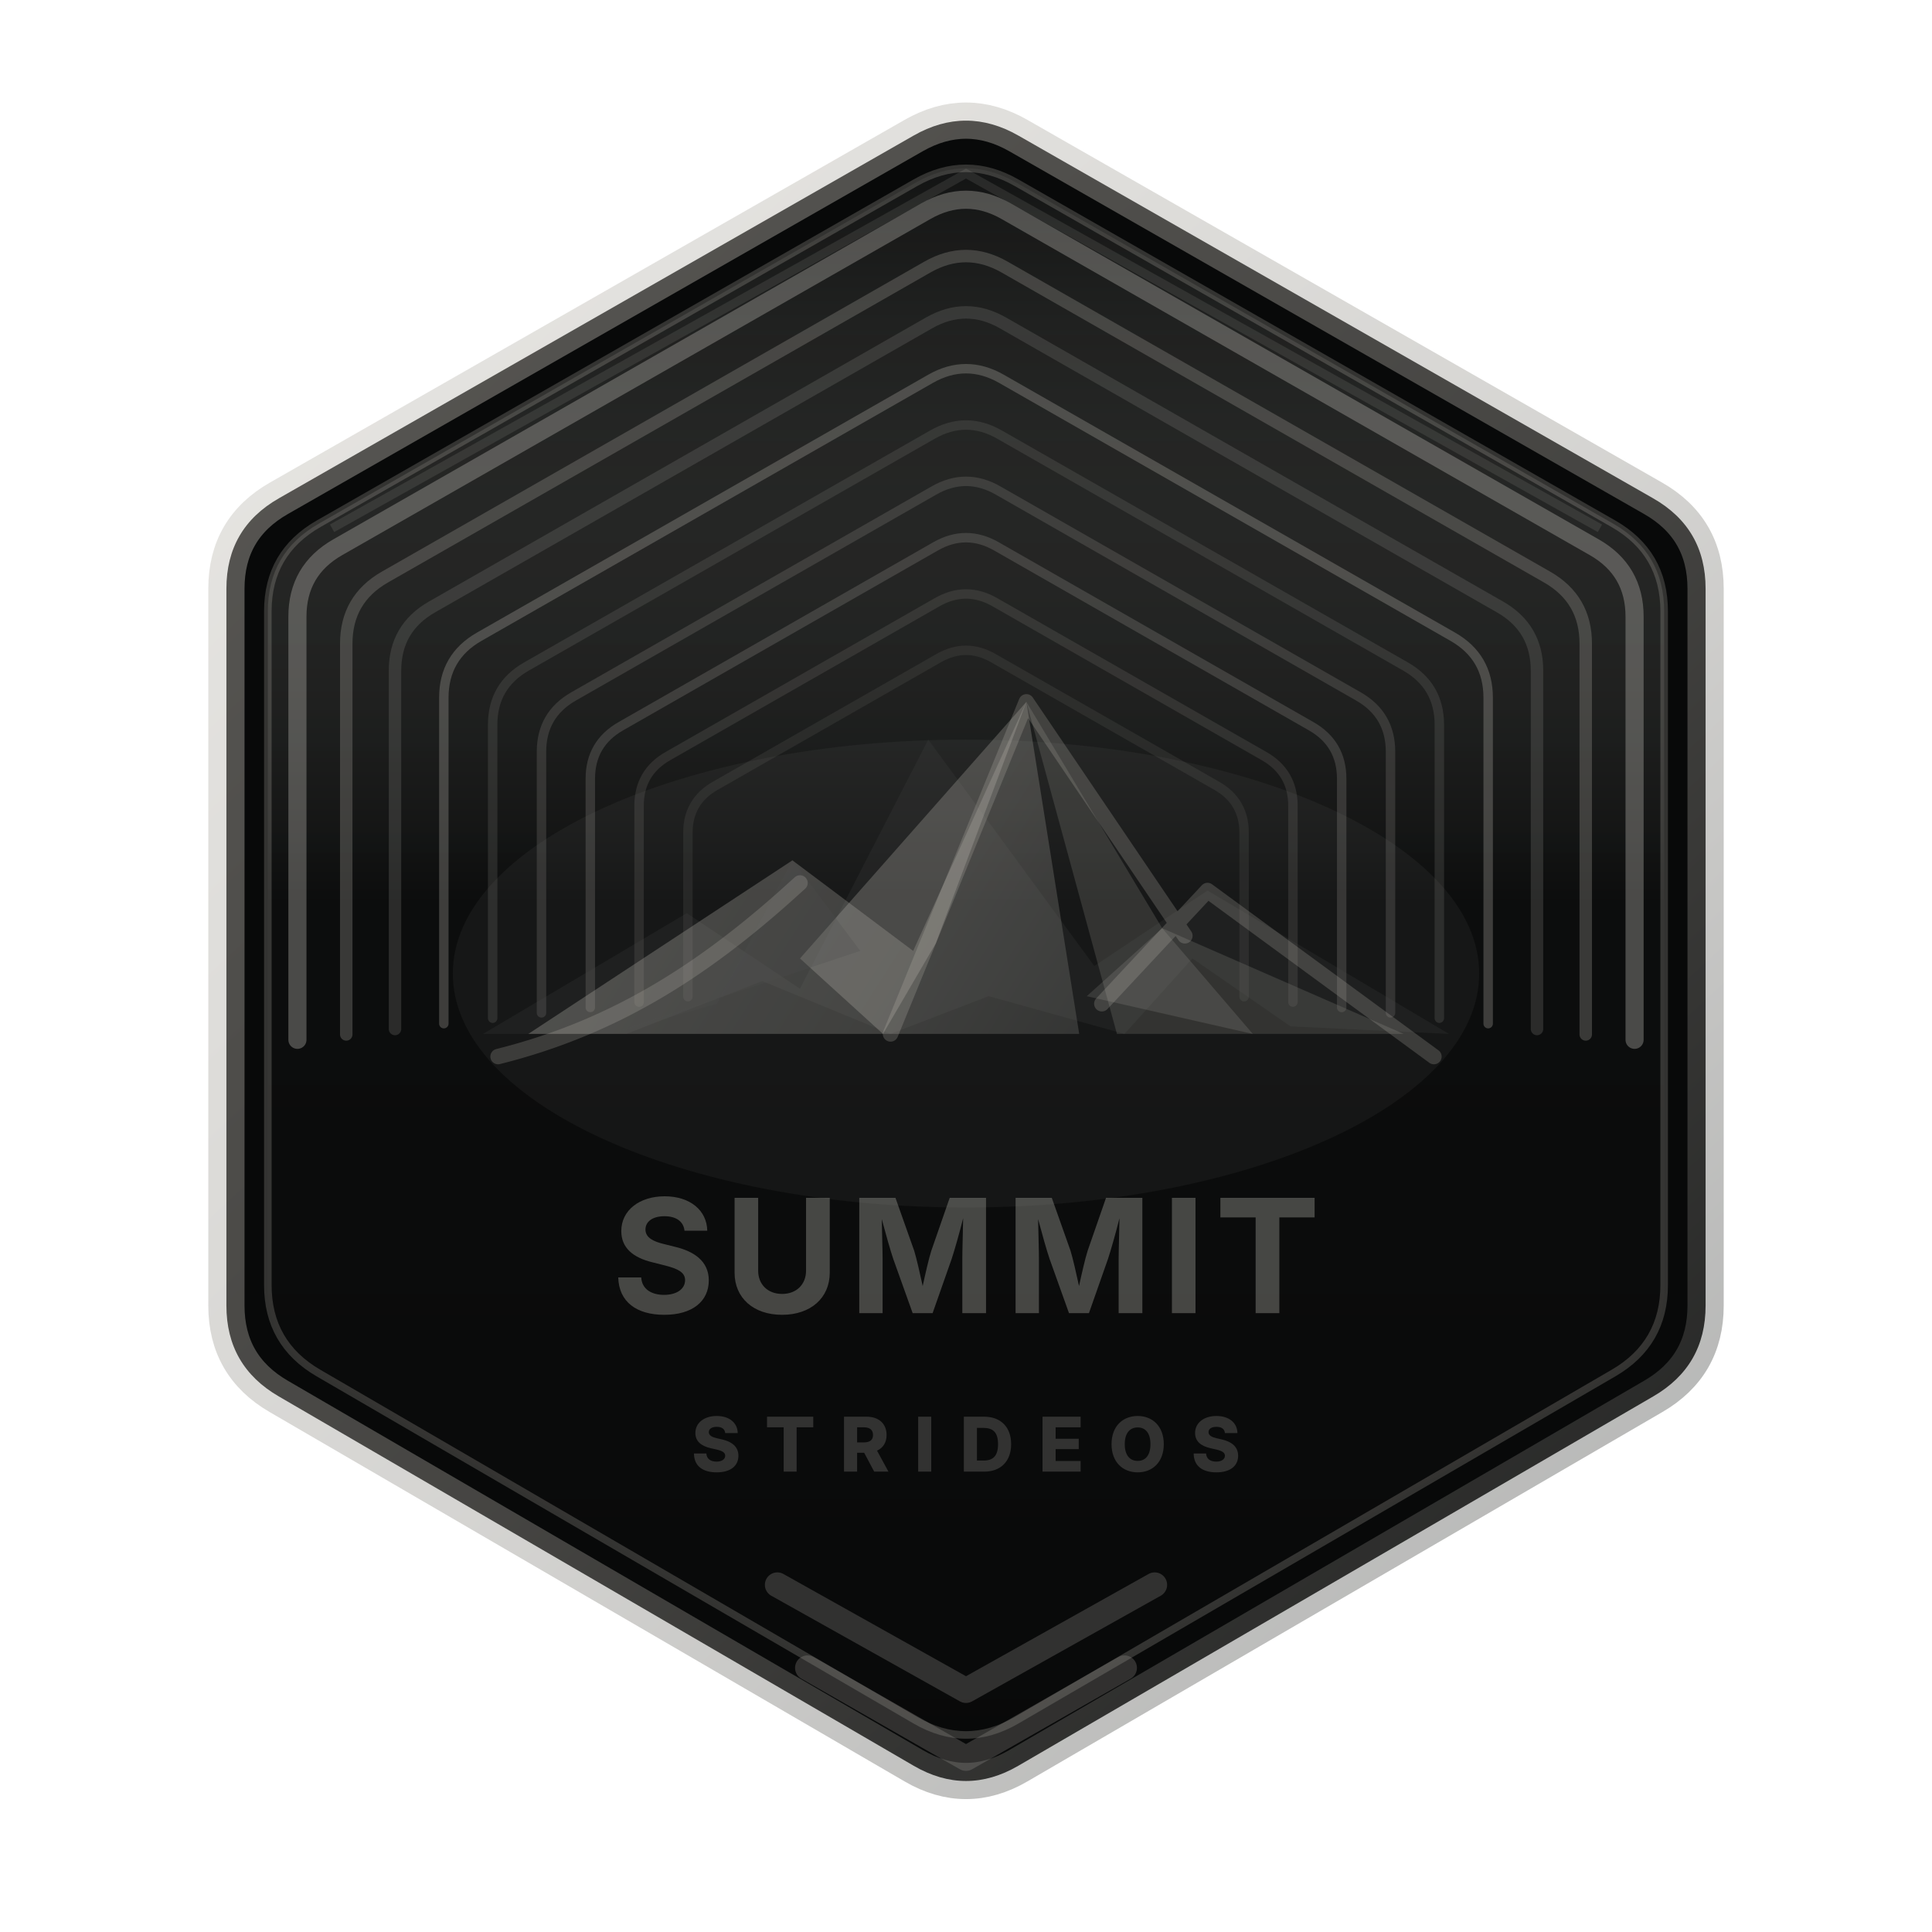
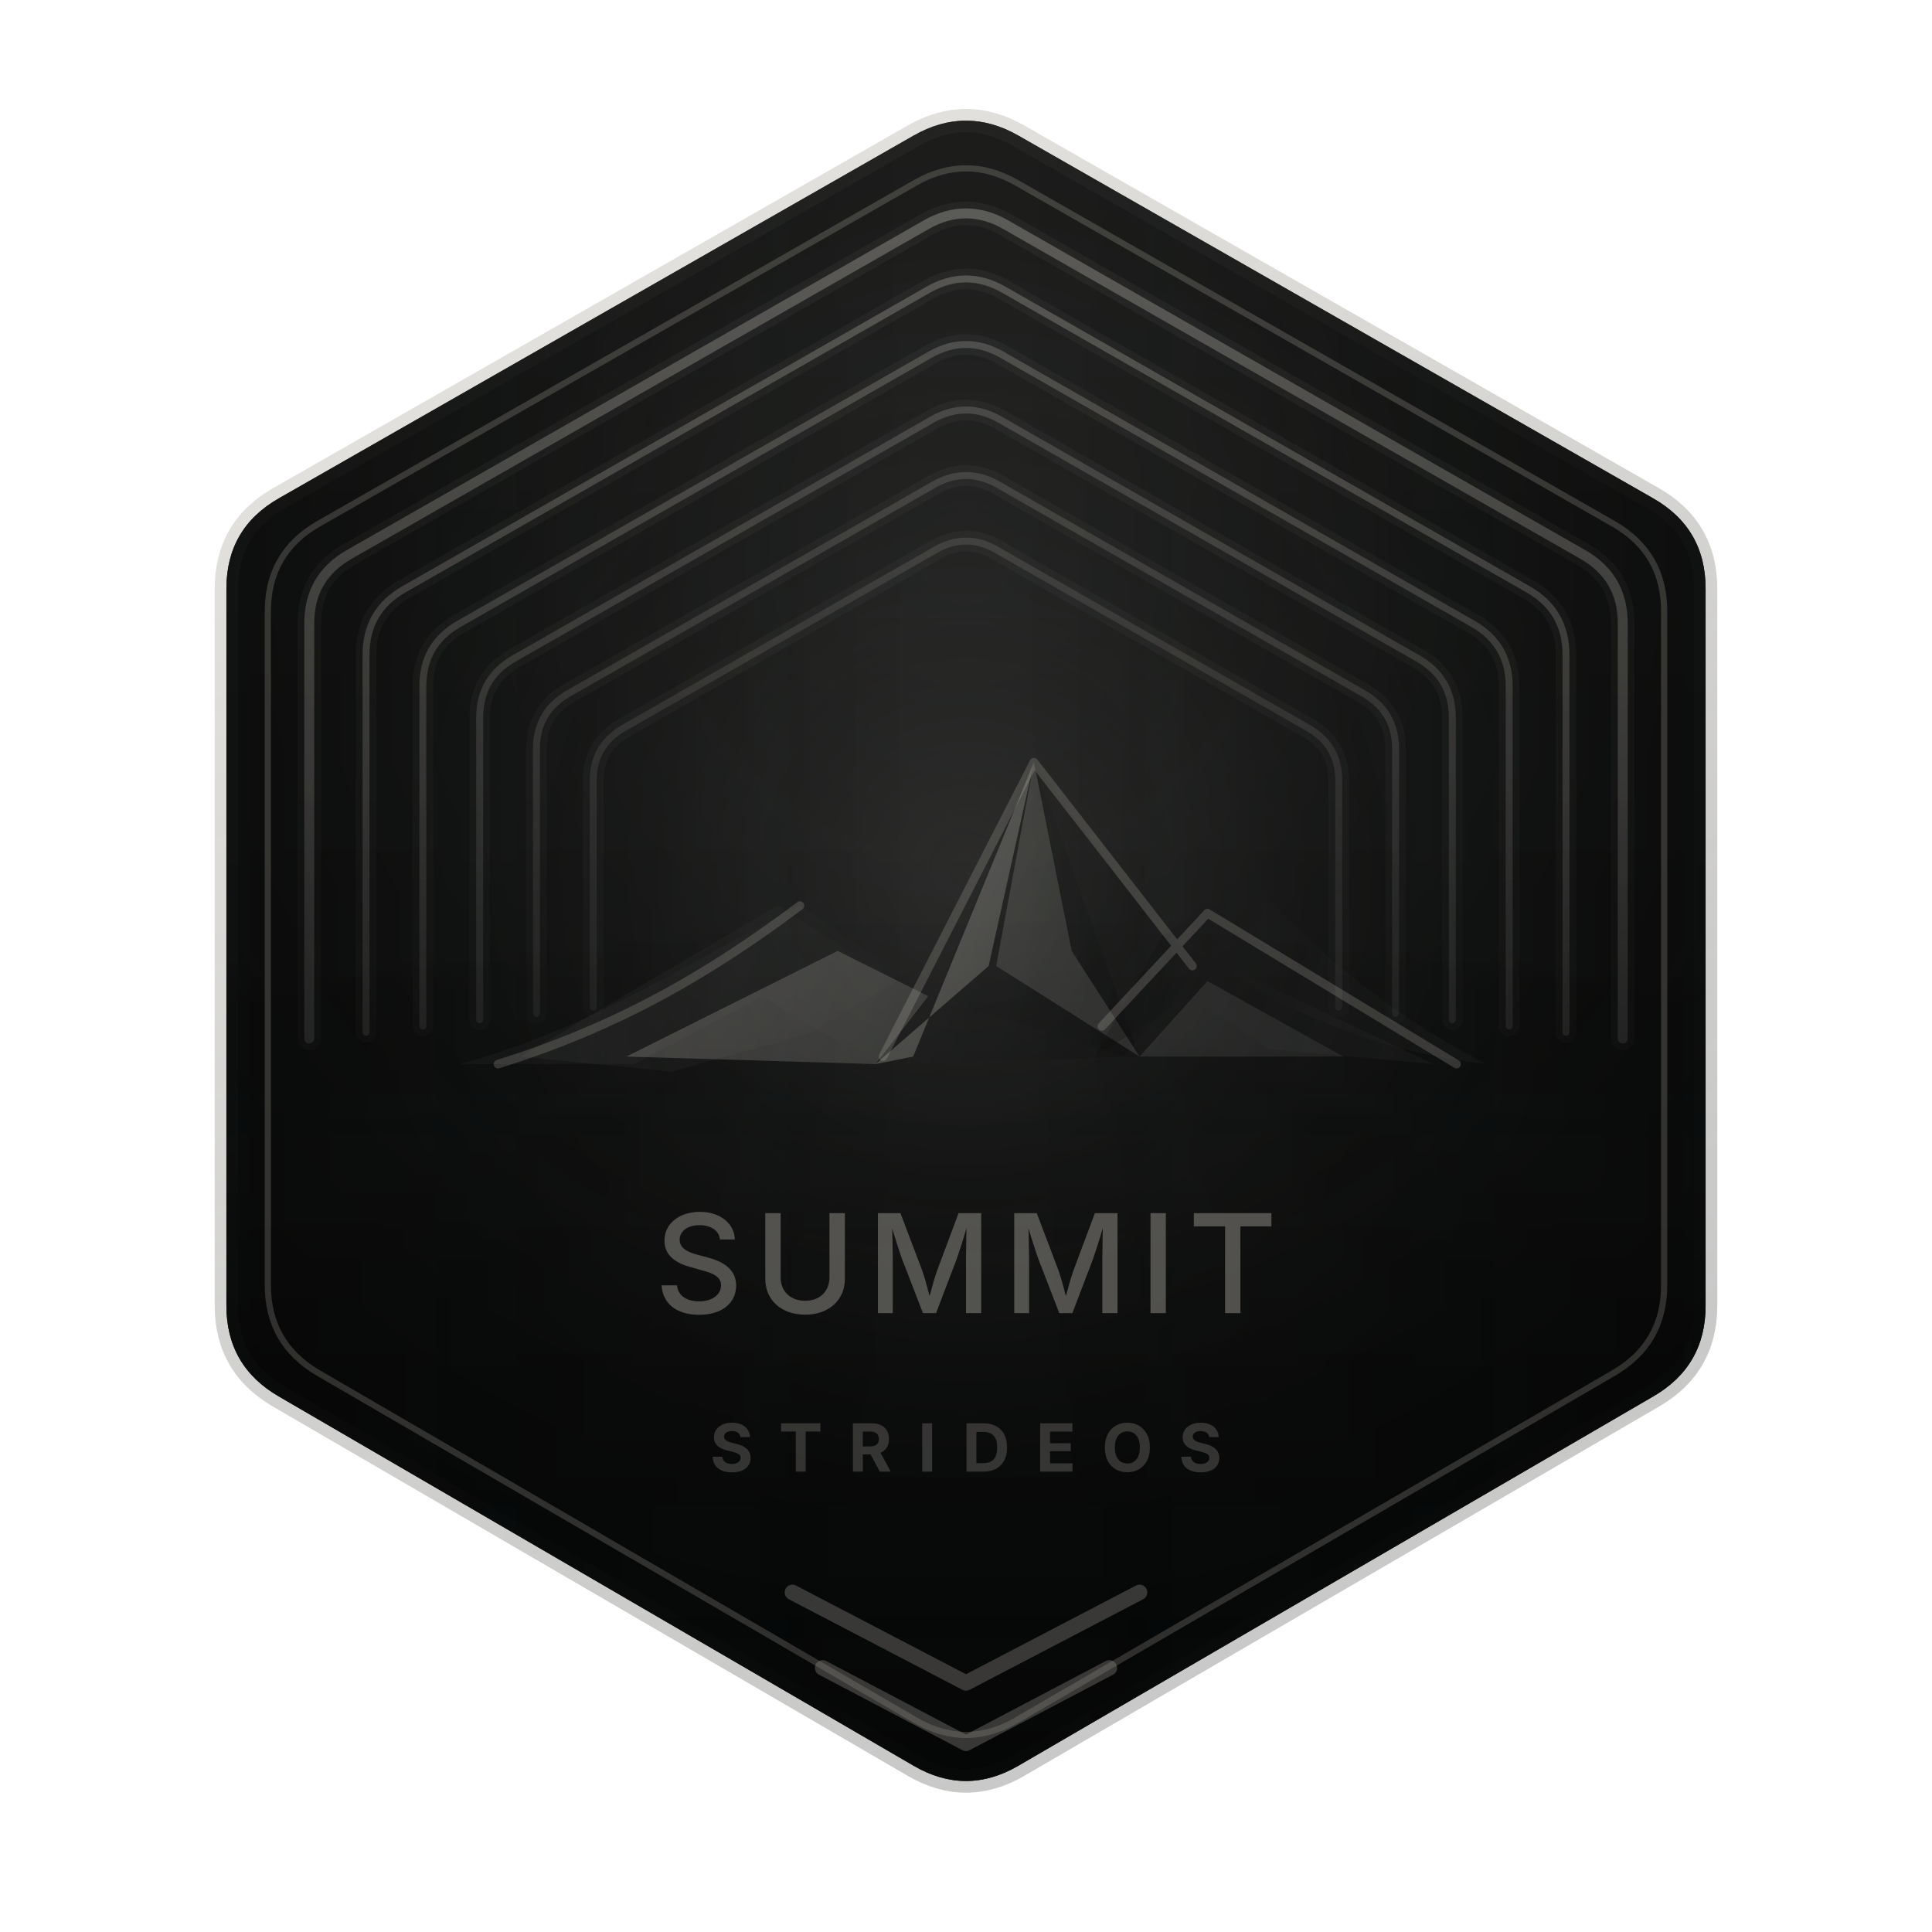
<svg xmlns="http://www.w3.org/2000/svg" width="256" height="256" viewBox="0 0 256 256" fill="none" role="img" aria-label="Summit run level. Locked.">
  <defs>
-     <linearGradient id="run-level-summit-locked-edge" x1="42" y1="34" x2="214" y2="220" gradientUnits="userSpaceOnUse">
-       <stop offset="0" stop-color="#C4C1B9" />
-       <stop offset="0.54" stop-color="#9A9892" />
-       <stop offset="1" stop-color="#4B4D4B" />
+     <clipPath id="run-level-summit-locked-clip">
+       <path d="M121.05 17.97 Q128.00 14.00 134.95 17.97 L219.05 66.03 Q226.00 70.00 226.00 78.00 L226.00 173.00 Q226.00 181.00 219.08 185.02 L134.92 233.98 Q128.00 238.00 121.08 233.98 L36.92 185.02 Q30.00 181.00 30.00 173.00 L30.00 78.00 Q30.00 70.00 36.95 66.03 Z" />
+     </clipPath>
+     <linearGradient id="run-level-summit-locked-edge" x1="70" y1="20" x2="188" y2="233" gradientUnits="userSpaceOnUse">
+       <stop offset="0" stop-color="#C4C1B9" stop-opacity="0.96" />
+       <stop offset="0.42" stop-color="#9A9892" stop-opacity="0.9" />
+       <stop offset="1" stop-color="#4B4D4B" stop-opacity="0.68" />
    </linearGradient>
    <linearGradient id="run-level-summit-locked-interior" x1="128" y1="24" x2="128" y2="231" gradientUnits="userSpaceOnUse">
-       <stop offset="0" stop-color="#777873" stop-opacity="0.12" />
-       <stop offset="0.46" stop-color="#0D0E0E" stop-opacity="0.96" />
-       <stop offset="1" stop-color="#080909" stop-opacity="1.00" />
+       <stop offset="0" stop-color="#111211" stop-opacity="0.9" />
+       <stop offset="0.42" stop-color="#0D0E0E" stop-opacity="0.9" />
+       <stop offset="1" stop-color="#050606" stop-opacity="0.9" />
+     </linearGradient>
+     <radialGradient id="run-level-summit-locked-upper-glow" cx="50%" cy="29%" r="62%">
+       <stop offset="0" stop-color="#777873" stop-opacity="0.16" />
+       <stop offset="0.48" stop-color="#9A9892" stop-opacity="0.06" />
+       <stop offset="1" stop-color="#4B4D4B" stop-opacity="0" />
+     </radialGradient>
+     <radialGradient id="run-level-summit-locked-mountain-glow" cx="50%" cy="45%" r="33%">
+       <stop offset="0" stop-color="#C4C1B9" stop-opacity="0.1" />
+       <stop offset="0.52" stop-color="#9A9892" stop-opacity="0.03" />
+       <stop offset="1" stop-color="#9A9892" stop-opacity="0" />
+     </radialGradient>
+     <linearGradient id="run-level-summit-locked-lower-fade" x1="128" y1="118" x2="128" y2="238" gradientUnits="userSpaceOnUse">
+       <stop offset="0" stop-color="#050606" stop-opacity="0" />
+       <stop offset="0.62" stop-color="#050606" stop-opacity="0.23" />
+       <stop offset="1" stop-color="#050606" stop-opacity="0.36" />
+     </linearGradient>
+     <linearGradient id="run-level-summit-locked-left-vignette" x1="28" y1="128" x2="122" y2="128" gradientUnits="userSpaceOnUse">
+       <stop offset="0" stop-color="#050606" stop-opacity="0.44" />
+       <stop offset="1" stop-color="#050606" stop-opacity="0" />
+     </linearGradient>
+     <linearGradient id="run-level-summit-locked-right-vignette" x1="228" y1="128" x2="134" y2="128" gradientUnits="userSpaceOnUse">
+       <stop offset="0" stop-color="#050606" stop-opacity="0.44" />
+       <stop offset="1" stop-color="#050606" stop-opacity="0" />
    </linearGradient>
    <linearGradient id="run-level-summit-locked-mountain" x1="82" y1="86" x2="176" y2="146" gradientUnits="userSpaceOnUse">
-       <stop offset="0" stop-color="#C4C1B9" />
-       <stop offset="0.48" stop-color="#9A9892" />
-       <stop offset="1" stop-color="#4B4D4B" />
+       <stop offset="0" stop-color="#C4C1B9" stop-opacity="0.98" />
+       <stop offset="0.48" stop-color="#9A9892" stop-opacity="0.92" />
+       <stop offset="1" stop-color="#4B4D4B" stop-opacity="0.82" />
+     </linearGradient>
+     <linearGradient id="run-level-summit-locked-mountain-side" x1="104" y1="105" x2="178" y2="143" gradientUnits="userSpaceOnUse">
+       <stop offset="0" stop-color="#C4C1B9" stop-opacity="0.62" />
+       <stop offset="0.5" stop-color="#777873" stop-opacity="0.76" />
+       <stop offset="1" stop-color="#4B4D4B" stop-opacity="0.9" />
+     </linearGradient>
+     <linearGradient id="run-level-summit-locked-mountain-shadow" x1="82" y1="118" x2="190" y2="145" gradientUnits="userSpaceOnUse">
+       <stop offset="0" stop-color="#4B4D4B" stop-opacity="0.44" />
+       <stop offset="0.62" stop-color="#090A0A" stop-opacity="0.62" />
+       <stop offset="1" stop-color="#4B4D4B" stop-opacity="0.36" />
+     </linearGradient>
+     <linearGradient id="run-level-summit-locked-ring-0" x1="128" y1="28" x2="128" y2="178" gradientUnits="userSpaceOnUse">
+       <stop offset="0" stop-color="#C4C1B9" stop-opacity="0.95" />
+       <stop offset="0.48" stop-color="#9A9892" stop-opacity="0.78" />
+       <stop offset="1" stop-color="#4B4D4B" stop-opacity="0.28" />
+     </linearGradient>
+     <linearGradient id="run-level-summit-locked-ring-1" x1="128" y1="28" x2="128" y2="178" gradientUnits="userSpaceOnUse">
+       <stop offset="0" stop-color="#C4C1B9" stop-opacity="0.95" />
+       <stop offset="0.48" stop-color="#9A9892" stop-opacity="0.78" />
+       <stop offset="1" stop-color="#4B4D4B" stop-opacity="0.28" />
+     </linearGradient>
+     <linearGradient id="run-level-summit-locked-ring-2" x1="128" y1="28" x2="128" y2="178" gradientUnits="userSpaceOnUse">
+       <stop offset="0" stop-color="#C4C1B9" stop-opacity="0.95" />
+       <stop offset="0.48" stop-color="#9A9892" stop-opacity="0.78" />
+       <stop offset="1" stop-color="#4B4D4B" stop-opacity="0.28" />
+     </linearGradient>
+     <linearGradient id="run-level-summit-locked-ring-3" x1="128" y1="28" x2="128" y2="178" gradientUnits="userSpaceOnUse">
+       <stop offset="0" stop-color="#C4C1B9" stop-opacity="0.95" />
+       <stop offset="0.48" stop-color="#9A9892" stop-opacity="0.78" />
+       <stop offset="1" stop-color="#4B4D4B" stop-opacity="0.28" />
+     </linearGradient>
+     <linearGradient id="run-level-summit-locked-ring-4" x1="128" y1="28" x2="128" y2="178" gradientUnits="userSpaceOnUse">
+       <stop offset="0" stop-color="#C4C1B9" stop-opacity="0.95" />
+       <stop offset="0.48" stop-color="#9A9892" stop-opacity="0.78" />
+       <stop offset="1" stop-color="#4B4D4B" stop-opacity="0.28" />
+     </linearGradient>
+     <linearGradient id="run-level-summit-locked-ring-5" x1="128" y1="28" x2="128" y2="178" gradientUnits="userSpaceOnUse">
+       <stop offset="0" stop-color="#C4C1B9" stop-opacity="0.95" />
+       <stop offset="0.48" stop-color="#9A9892" stop-opacity="0.78" />
+       <stop offset="1" stop-color="#4B4D4B" stop-opacity="0.28" />
    </linearGradient>
  </defs>
-   <path d="M121.05 17.97 Q128.00 14.00 134.95 17.97 L219.05 66.03 Q226.00 70.00 226.00 78.00 L226.00 173.00 Q226.00 181.00 219.08 185.02 L134.92 233.98 Q128.00 238.00 121.08 233.98 L36.92 185.02 Q30.00 181.00 30.00 173.00 L30.00 78.00 Q30.00 70.00 36.95 66.03 Z" fill="#080909" fill-opacity="1" stroke="url(#run-level-summit-locked-edge)" stroke-width="4.8" stroke-linejoin="round" stroke-opacity="0.42" />
-   <path d="M121.27 24.23 Q128.00 20.38 134.73 24.23 L213.78 69.40 Q220.51 73.25 220.51 81.00 L220.51 170.28 Q220.51 178.03 213.81 181.93 L134.70 227.94 Q128.00 231.84 121.30 227.94 L42.19 181.93 Q35.49 178.03 35.49 170.28 L35.49 81.00 Q35.49 73.25 42.22 69.40 Z" fill="url(#run-level-summit-locked-interior)" fill-opacity="0.92" stroke="#C4C1B9" stroke-width="1" stroke-opacity="0.23" />
-   <path d="M44 70 L128 23 L212 70" stroke="#C4C1B9" stroke-width="1.15" stroke-opacity="0.12" />
-   <path d="M39.41 137.78 L39.41 81.71 Q39.41 75.57 44.74 72.52 L122.67 27.99 Q128.00 24.94 133.33 27.99 L211.26 72.52 Q216.59 75.57 216.59 81.71 L216.59 137.78" fill="none" stroke="#C4C1B9" stroke-width="2.4" stroke-linecap="round" stroke-linejoin="round" stroke-opacity="0.34" />
-   <path d="M45.88 137.07 L45.88 85.29 Q45.88 79.40 50.99 76.47 L122.88 35.39 Q128.00 32.47 133.12 35.39 L205.01 76.47 Q210.12 79.40 210.12 85.29 L210.12 137.07" fill="none" stroke="#9A9892" stroke-width="1.65" stroke-linecap="round" stroke-linejoin="round" stroke-opacity="0.32" />
-   <path d="M52.34 136.35 L52.34 88.87 Q52.34 83.22 57.25 80.42 L123.10 42.79 Q128.00 39.99 132.90 42.79 L198.75 80.42 Q203.66 83.22 203.66 88.87 L203.66 136.35" fill="none" stroke="#777873" stroke-width="1.65" stroke-linecap="round" stroke-linejoin="round" stroke-opacity="0.29" />
-   <path d="M58.81 135.64 L58.81 92.45 Q58.81 87.05 63.50 84.37 L123.31 50.19 Q128.00 47.52 132.69 50.19 L192.50 84.37 Q197.19 87.05 197.19 92.45 L197.19 135.64" fill="none" stroke="#C4C1B9" stroke-width="1.25" stroke-linecap="round" stroke-linejoin="round" stroke-opacity="0.27" />
-   <path d="M65.28 134.92 L65.28 96.03 Q65.28 90.88 69.75 88.32 L123.53 57.60 Q128.00 55.04 132.47 57.60 L186.25 88.32 Q190.72 90.88 190.72 96.03 L190.72 134.92" fill="none" stroke="#777873" stroke-width="1.25" stroke-linecap="round" stroke-linejoin="round" stroke-opacity="0.24" />
-   <path d="M71.75 134.21 L71.75 99.61 Q71.75 94.71 76.00 92.28 L123.74 65.00 Q128.00 62.56 132.26 65.00 L180.00 92.28 Q184.25 94.71 184.25 99.61 L184.25 134.21" fill="none" stroke="#9A9892" stroke-width="1.25" stroke-linecap="round" stroke-linejoin="round" stroke-opacity="0.22" />
-   <path d="M78.22 133.50 L78.22 103.19 Q78.22 98.54 82.26 96.23 L123.96 72.40 Q128.00 70.09 132.04 72.40 L173.74 96.23 Q177.78 98.54 177.78 103.19 L177.78 133.50" fill="none" stroke="#C4C1B9" stroke-width="1.25" stroke-linecap="round" stroke-linejoin="round" stroke-opacity="0.19" />
-   <path d="M84.68 132.78 L84.68 106.77 Q84.68 102.36 88.51 100.18 L124.17 79.80 Q128.00 77.61 131.83 79.80 L167.49 100.18 Q171.32 102.36 171.32 106.77 L171.32 132.78" fill="none" stroke="#9A9892" stroke-width="1.25" stroke-linecap="round" stroke-linejoin="round" stroke-opacity="0.17" />
-   <path d="M91.15 132.07 L91.15 110.35 Q91.15 106.19 94.76 104.13 L124.39 87.20 Q128.00 85.14 131.61 87.20 L161.24 104.13 Q164.85 106.19 164.85 110.35 L164.85 132.07" fill="none" stroke="#777873" stroke-width="1.25" stroke-linecap="round" stroke-linejoin="round" stroke-opacity="0.16" />
-   <ellipse cx="128" cy="129" rx="68" ry="31" fill="#8B8B86" opacity="0.08" />
-   <path d="M64 137 L91 121 L106 131 L123 98 L145 128 L160 118 L192 137 L171 136 L158 127 L149 137 L131 132 L118 137 L101 130 L83 137 Z" fill="#4B4D4B" opacity="0.17" />
-   <path d="M70 137 L105 114 L121 126 L136 93 L143 137 Z" fill="url(#run-level-summit-locked-mountain)" opacity="0.32" />
-   <path d="M136 93 L154 123 L186 137 L148 137 Z" fill="#777873" opacity="0.29" />
-   <path d="M136 93 L124 125 L117 137 L106 127 Z" fill="#C4C1B9" opacity="0.26" />
-   <path d="M105 114 L95 133 L81 137 L114 126 Z" fill="#4B4D4B" opacity="0.25" />
-   <path d="M154 123 L166 137 L144 132 Z" fill="#C4C1B9" opacity="0.15" />
-   <path d="M66 140 C82 136 94 128 106 117 M118 137 L136 93 L157 124 M146 133 L160 118 L190 140" fill="none" stroke="#C4C1B9" stroke-width="2.05" stroke-linecap="round" stroke-linejoin="round" stroke-opacity="0.22" />
-   <text x="128" y="174" text-anchor="middle" font-family="Avenir Next, Inter, Arial, sans-serif" font-size="21" font-weight="700" letter-spacing="1.15" fill="#9A9892" fill-opacity="0.42">SUMMIT</text>
-   <text x="128" y="195" text-anchor="middle" font-family="Avenir Next, Inter, Arial, sans-serif" font-size="10" font-weight="800" letter-spacing="3.2" fill="#9A9892" fill-opacity="0.28">STRIDEOS</text>
-   <path d="M103 210 L128 224 L153 210" fill="none" stroke="#9A9892" stroke-width="3.3" stroke-linecap="round" stroke-linejoin="round" stroke-opacity="0.28" />
-   <path d="M107 221 L128 233 L149 221" fill="none" stroke="#9A9892" stroke-width="3.3" stroke-linecap="round" stroke-linejoin="round" stroke-opacity="0.28" />
+   <path d="M121.05 17.97 Q128.00 14.00 134.95 17.97 L219.05 66.03 Q226.00 70.00 226.00 78.00 L226.00 173.00 Q226.00 181.00 219.08 185.02 L134.92 233.98 Q128.00 238.00 121.08 233.98 L36.92 185.02 Q30.00 181.00 30.00 173.00 L30.00 78.00 Q30.00 70.00 36.95 66.03 Z" fill="#080909" fill-opacity="1" stroke="url(#run-level-summit-locked-edge)" stroke-width="3.1" stroke-linejoin="round" stroke-opacity="0.46" />
+   <g clip-path="url(#run-level-summit-locked-clip)">
+     <rect x="0" y="0" width="256" height="256" fill="url(#run-level-summit-locked-interior)" fill-opacity="1" />
+     <rect x="0" y="0" width="256" height="256" fill="#050606" fill-opacity="0" />
+     <rect x="0" y="0" width="256" height="256" fill="url(#run-level-summit-locked-upper-glow)" />
+     <rect x="0" y="0" width="256" height="256" fill="url(#run-level-summit-locked-mountain-glow)" />
+     <rect x="0" y="0" width="256" height="256" fill="url(#run-level-summit-locked-left-vignette)" />
+     <rect x="0" y="0" width="256" height="256" fill="url(#run-level-summit-locked-right-vignette)" />
+     <rect x="0" y="0" width="256" height="256" fill="url(#run-level-summit-locked-lower-fade)" />
+   </g>
+   <path d="M121.27 24.23 Q128.00 20.38 134.73 24.23 L213.78 69.40 Q220.51 73.25 220.51 81.00 L220.51 170.28 Q220.51 178.03 213.81 181.93 L134.70 227.94 Q128.00 231.84 121.30 227.94 L42.19 181.93 Q35.49 178.03 35.49 170.28 L35.49 81.00 Q35.49 73.25 42.22 69.40 Z" fill="none" stroke="#C4C1B9" stroke-width="0.82" stroke-opacity="0.22" />
+   <path d="M40.98 137.61 L40.98 82.58 Q40.98 76.50 46.25 73.48 L122.72 29.78 Q128.00 26.77 133.28 29.78 L209.75 73.48 Q215.02 76.50 215.02 82.58 L215.02 137.61" fill="none" stroke="url(#run-level-summit-locked-ring-0)" stroke-width="3.12" stroke-linecap="round" stroke-linejoin="round" stroke-opacity="0.06" />
+   <path d="M40.98 137.61 L40.98 82.58 Q40.98 76.50 46.25 73.48 L122.72 29.78 Q128.00 26.77 133.28 29.78 L209.75 73.48 Q215.02 76.50 215.02 82.58 L215.02 137.61" fill="none" stroke="url(#run-level-summit-locked-ring-0)" stroke-width="1.32" stroke-linecap="round" stroke-linejoin="round" stroke-opacity="0.36" />
+   <path d="M48.50 136.78 L48.50 86.74 Q48.50 80.95 53.53 78.08 L122.97 38.40 Q128.00 35.52 133.03 38.40 L202.47 78.08 Q207.50 80.95 207.50 86.74 L207.50 136.78" fill="none" stroke="url(#run-level-summit-locked-ring-1)" stroke-width="2.72" stroke-linecap="round" stroke-linejoin="round" stroke-opacity="0.06" />
+   <path d="M48.50 136.78 L48.50 86.74 Q48.50 80.95 53.53 78.08 L122.97 38.40 Q128.00 35.52 133.03 38.40 L202.47 78.08 Q207.50 80.95 207.50 86.74 L207.50 136.78" fill="none" stroke="url(#run-level-summit-locked-ring-1)" stroke-width="0.92" stroke-linecap="round" stroke-linejoin="round" stroke-opacity="0.33" />
+   <path d="M56.03 135.95 L56.03 90.91 Q56.03 85.40 60.81 82.67 L123.22 47.01 Q128.00 44.28 132.78 47.01 L195.19 82.67 Q199.97 85.40 199.97 90.91 L199.97 135.95" fill="none" stroke="url(#run-level-summit-locked-ring-2)" stroke-width="2.72" stroke-linecap="round" stroke-linejoin="round" stroke-opacity="0.06" />
+   <path d="M56.03 135.95 L56.03 90.91 Q56.03 85.40 60.81 82.67 L123.22 47.01 Q128.00 44.28 132.78 47.01 L195.19 82.67 Q199.97 85.40 199.97 90.91 L199.97 135.95" fill="none" stroke="url(#run-level-summit-locked-ring-2)" stroke-width="0.92" stroke-linecap="round" stroke-linejoin="round" stroke-opacity="0.30" />
+   <path d="M63.56 135.12 L63.56 95.08 Q63.56 89.86 68.08 87.27 L123.47 55.62 Q128.00 53.03 132.53 55.62 L187.92 87.27 Q192.44 89.86 192.44 95.08 L192.44 135.12" fill="none" stroke="url(#run-level-summit-locked-ring-3)" stroke-width="2.72" stroke-linecap="round" stroke-linejoin="round" stroke-opacity="0.06" />
+   <path d="M63.56 135.12 L63.56 95.08 Q63.56 89.86 68.08 87.27 L123.47 55.62 Q128.00 53.03 132.53 55.62 L187.92 87.27 Q192.44 89.86 192.44 95.08 L192.44 135.12" fill="none" stroke="url(#run-level-summit-locked-ring-3)" stroke-width="0.92" stroke-linecap="round" stroke-linejoin="round" stroke-opacity="0.27" />
+   <path d="M71.08 134.28 L71.08 99.24 Q71.08 94.31 75.36 91.87 L123.72 64.23 Q128.00 61.79 132.28 64.23 L180.64 91.87 Q184.92 94.31 184.92 99.24 L184.92 134.28" fill="none" stroke="url(#run-level-summit-locked-ring-4)" stroke-width="2.72" stroke-linecap="round" stroke-linejoin="round" stroke-opacity="0.06" />
+   <path d="M71.08 134.28 L71.08 99.24 Q71.08 94.31 75.36 91.87 L123.72 64.23 Q128.00 61.79 132.28 64.23 L180.64 91.87 Q184.92 94.31 184.92 99.24 L184.92 134.28" fill="none" stroke="url(#run-level-summit-locked-ring-4)" stroke-width="0.92" stroke-linecap="round" stroke-linejoin="round" stroke-opacity="0.24" />
+   <path d="M78.61 133.45 L78.61 103.41 Q78.61 98.77 82.64 96.47 L123.97 72.85 Q128.00 70.54 132.03 72.85 L173.36 96.47 Q177.39 98.77 177.39 103.41 L177.39 133.45" fill="none" stroke="url(#run-level-summit-locked-ring-5)" stroke-width="2.72" stroke-linecap="round" stroke-linejoin="round" stroke-opacity="0.06" />
+   <path d="M78.61 133.45 L78.61 103.41 Q78.61 98.77 82.64 96.47 L123.97 72.85 Q128.00 70.54 132.03 72.85 L173.36 96.47 Q177.39 98.77 177.39 103.41 L177.39 133.45" fill="none" stroke="url(#run-level-summit-locked-ring-5)" stroke-width="0.92" stroke-linecap="round" stroke-linejoin="round" stroke-opacity="0.21" />
+   <path d="M61 141 C79 136 92 127 106 120 L121 130 L137 101 L154 124 L166 117 C176 128 187 136 197 141 C180 139 169 133 160 127 L149 140 L130 134 L116 141 L101 132 L84 141 Z" fill="url(#run-level-summit-locked-mountain-shadow)" opacity="0.26" />
+   <path d="M69 140 L103 120 L119 130 L107 137 L89 142 Z" fill="url(#run-level-summit-locked-mountain-shadow)" opacity="0.31" />
+   <path d="M83 140 L111 126 L123 132 L116 141 Z" fill="url(#run-level-summit-locked-mountain-side)" opacity="0.39" />
+   <path d="M120 141 L137 101 L151 140 Z" fill="url(#run-level-summit-locked-mountain-shadow)" opacity="0.34" />
+   <path d="M121 140 L137 101 L131 128 L116 141 Z" fill="url(#run-level-summit-locked-mountain)" opacity="0.44" />
+   <path d="M137 101 L142 126 L151 140 L132 128 Z" fill="url(#run-level-summit-locked-mountain-side)" opacity="0.40" />
+   <path d="M145 140 L154 124 L190 141 L168 139 L158 132 Z" fill="url(#run-level-summit-locked-mountain-shadow)" opacity="0.33" />
+   <path d="M151 140 L160 130 L178 140 Z" fill="url(#run-level-summit-locked-mountain-side)" opacity="0.32" />
+   <path d="M66 141 C82 136 94 129 106 120 M117 140 L137 101 L158 128 M146 136 L160 121 L193 141" fill="none" stroke="#C4C1B9" stroke-width="1.15" stroke-linecap="round" stroke-linejoin="round" stroke-opacity="0.22" />
+   <text x="128" y="174" text-anchor="middle" font-family="Avenir Next, Inter, Arial, sans-serif" font-size="18.2" font-weight="500" letter-spacing="1.45" fill="#9A9892" fill-opacity="0.48">SUMMIT</text>
+   <text x="128" y="195" text-anchor="middle" font-family="Avenir Next, Inter, Arial, sans-serif" font-size="8.8" font-weight="700" letter-spacing="3.4" fill="#9A9892" fill-opacity="0.3">STRIDEOS</text>
+   <path d="M105 211 L128 223 L151 211" fill="none" stroke="#9A9892" stroke-width="2.05" stroke-linecap="round" stroke-linejoin="round" stroke-opacity="0.34" />
+   <path d="M109 221 L128 231 L147 221" fill="none" stroke="#9A9892" stroke-width="2.05" stroke-linecap="round" stroke-linejoin="round" stroke-opacity="0.34" />
</svg>
